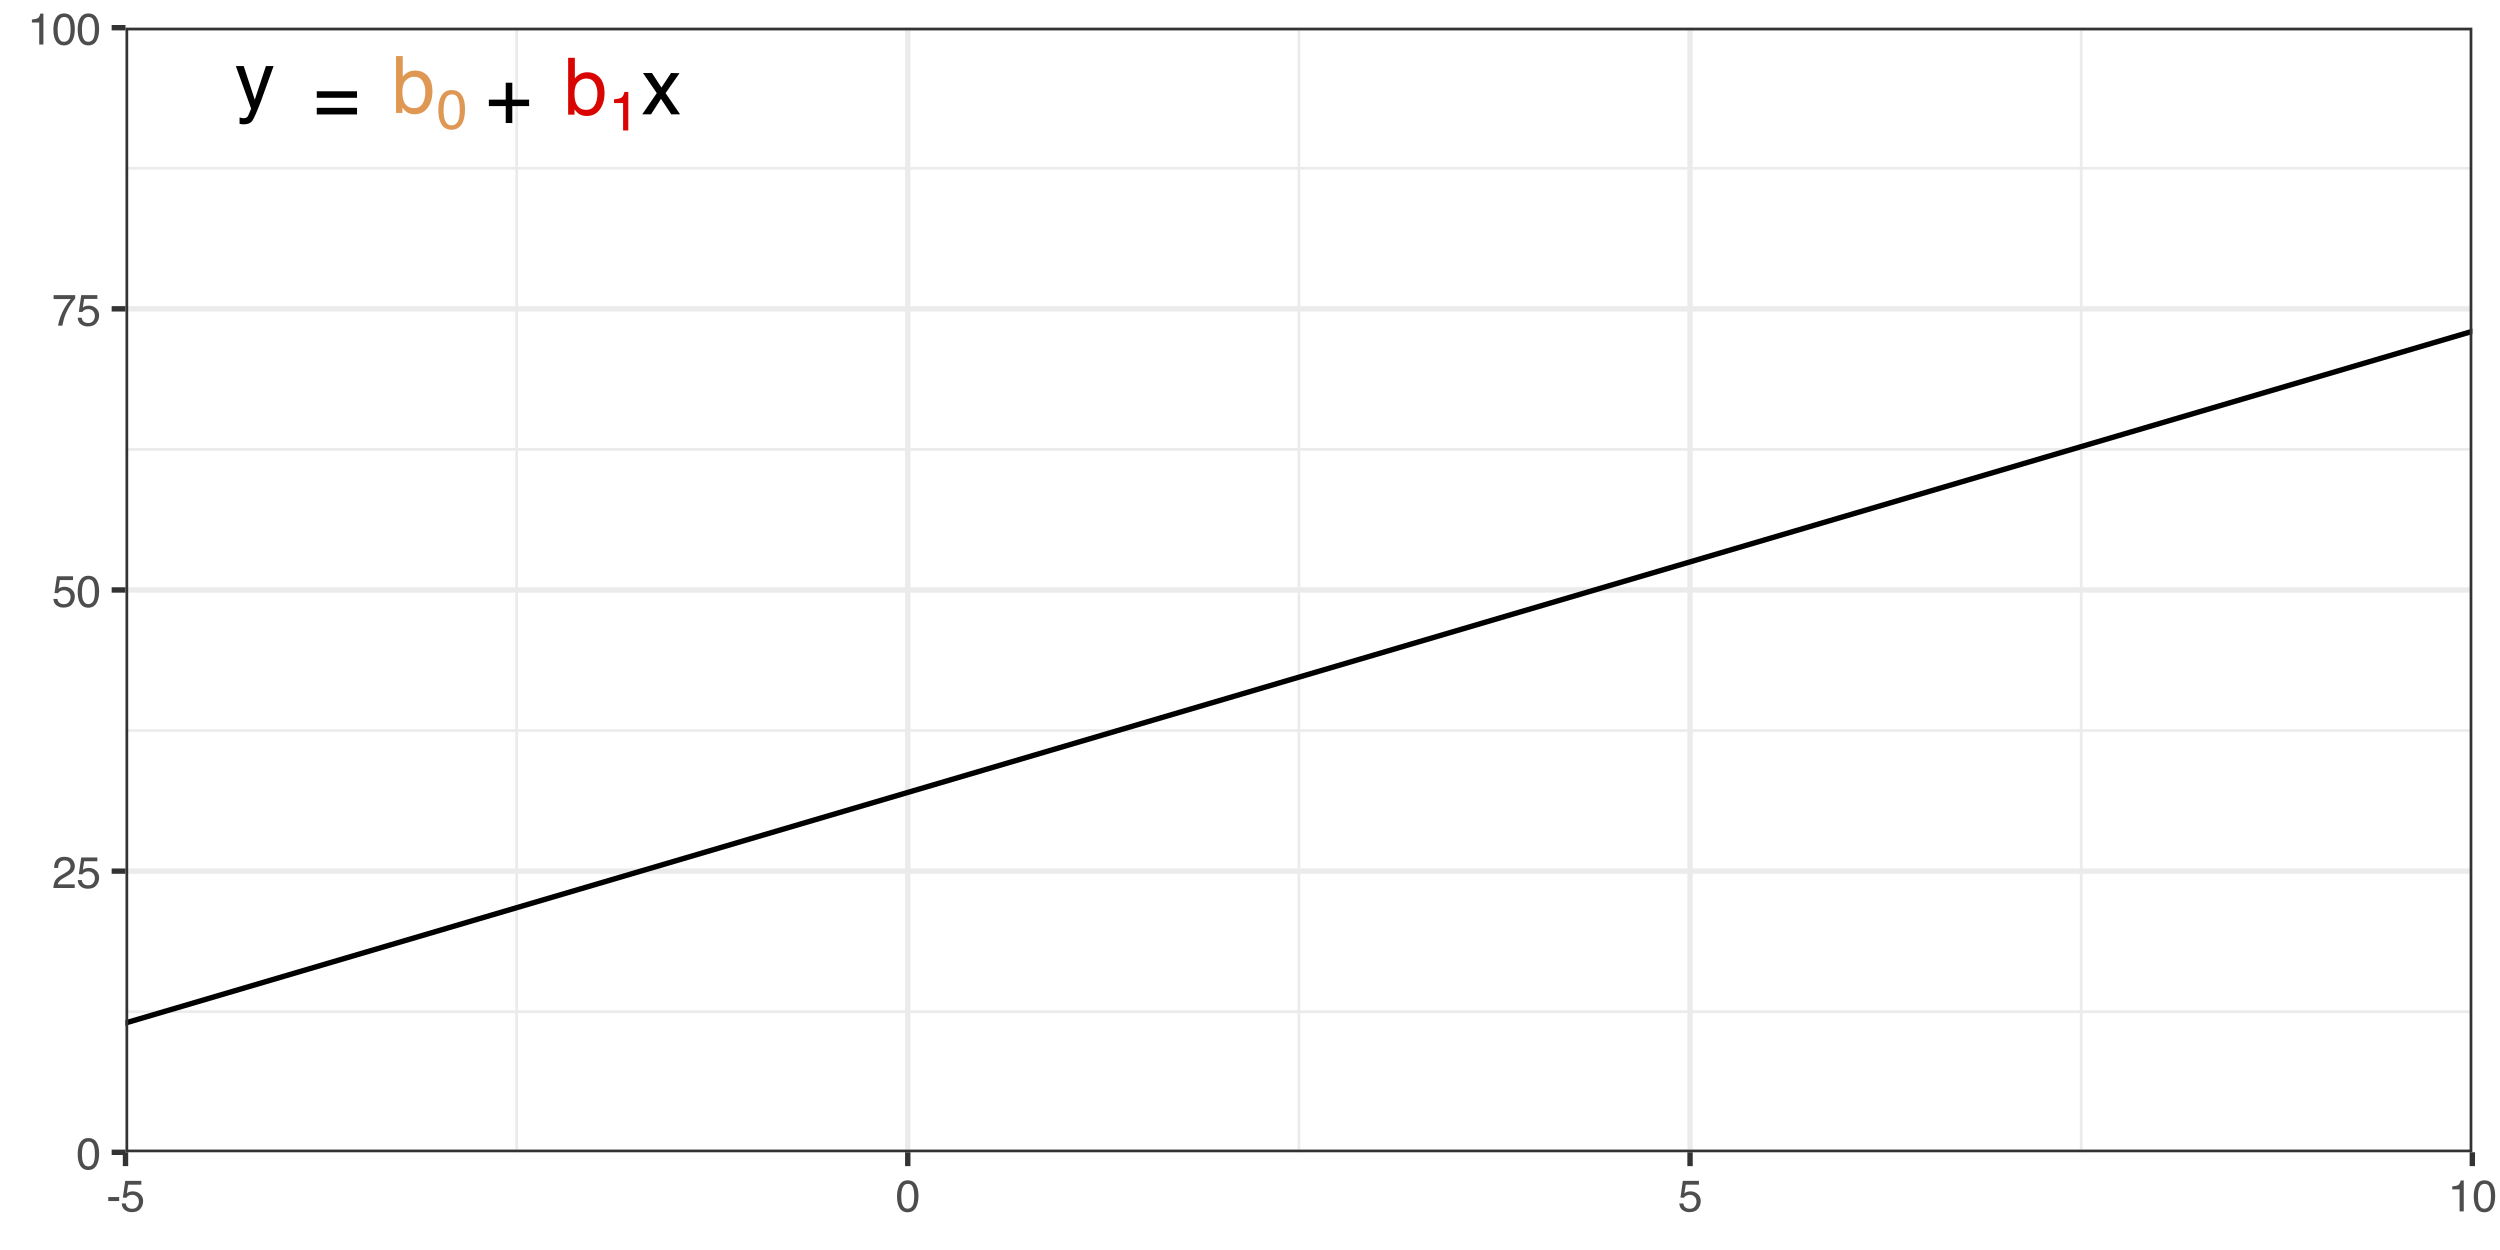
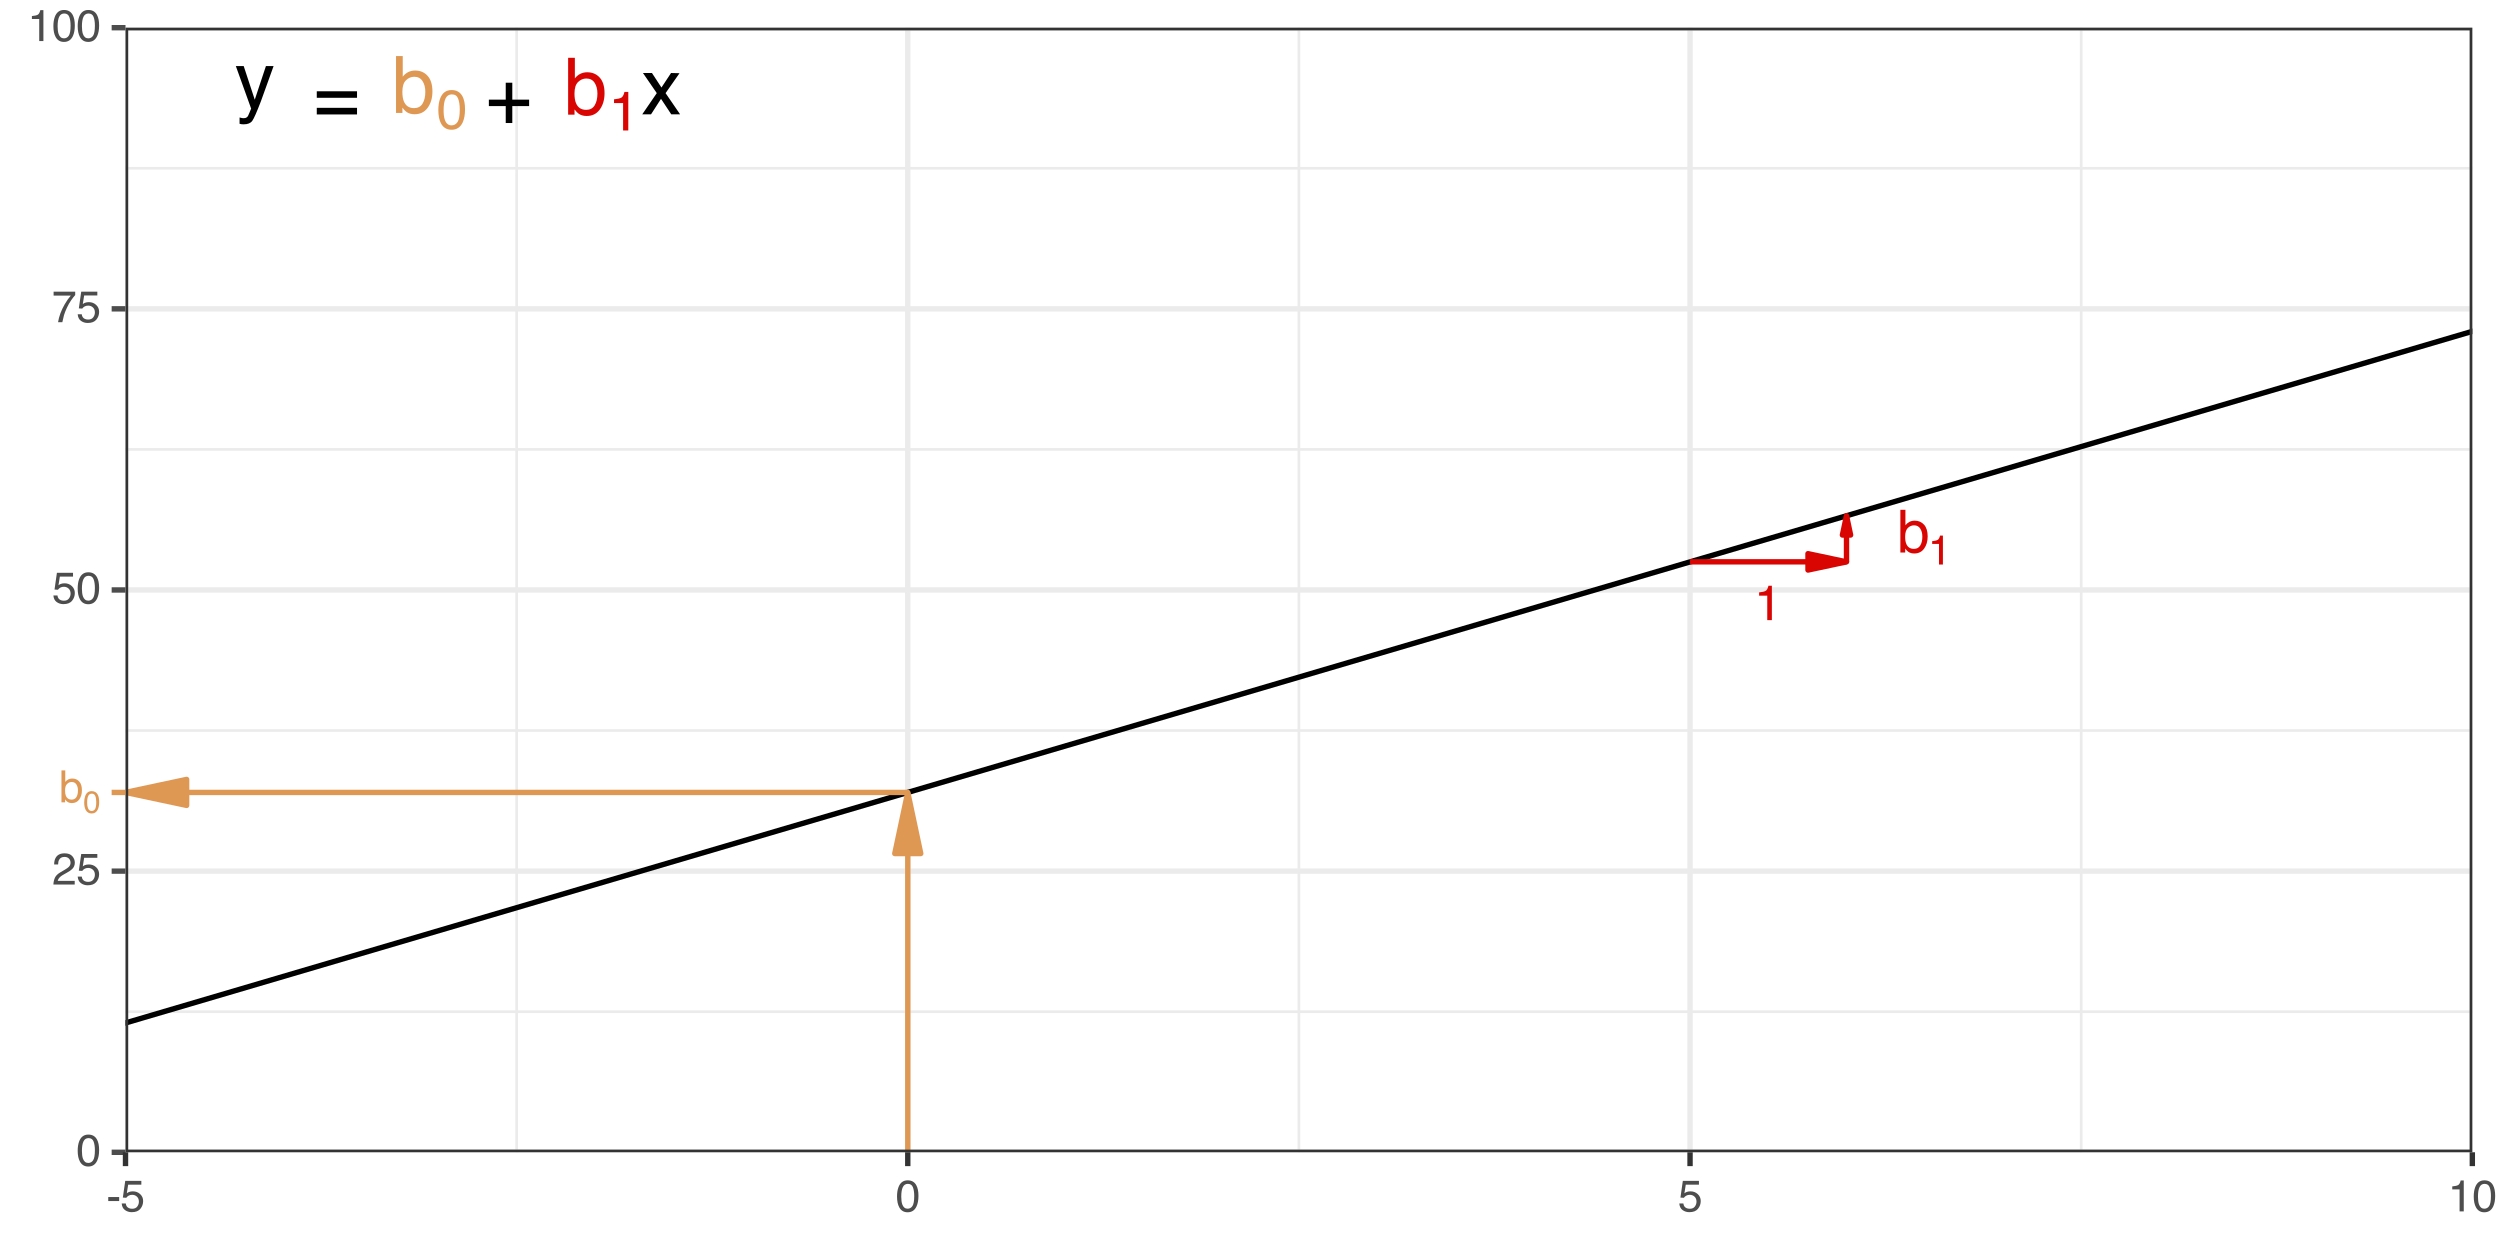
<svg xmlns="http://www.w3.org/2000/svg" xmlns:xlink="http://www.w3.org/1999/xlink" width="720pt" height="360pt" viewBox="0 0 720 360">
  <defs>
    <g>
      <g id="glyph-0-0">
        <path d="M 0.734 0 L 0.734 -16.328 L 13.688 -16.328 L 13.688 0 Z M 11.656 -2.047 L 11.656 -14.281 L 2.781 -14.281 L 2.781 -2.047 Z M 11.656 -2.047 " />
      </g>
      <g id="glyph-0-1">
        <path d="M 8.906 -11.906 L 11.109 -11.906 C 10.828 -11.145 10.203 -9.406 9.234 -6.688 C 8.504 -4.633 7.898 -2.961 7.422 -1.672 C 6.266 1.355 5.445 3.207 4.969 3.875 C 4.488 4.539 3.672 4.875 2.516 4.875 C 2.234 4.875 2.016 4.863 1.859 4.844 C 1.711 4.82 1.531 4.781 1.312 4.719 L 1.312 2.906 C 1.656 3 1.906 3.055 2.062 3.078 C 2.219 3.098 2.359 3.109 2.484 3.109 C 2.848 3.109 3.117 3.047 3.297 2.922 C 3.473 2.805 3.617 2.66 3.734 2.484 C 3.773 2.422 3.91 2.113 4.141 1.562 C 4.367 1.02 4.535 0.613 4.641 0.344 L 0.234 -11.906 L 2.5 -11.906 L 5.688 -2.219 Z M 5.688 -12.188 Z M 5.688 -12.188 " />
      </g>
      <g id="glyph-0-2">
        <path d="M 12.609 -9.141 L 12.609 -7.266 L 1.016 -7.266 L 1.016 -9.141 Z M 12.609 -4.375 L 12.609 -2.469 L 1.016 -2.469 L 1.016 -4.375 Z M 12.609 -4.375 " />
      </g>
      <g id="glyph-0-3">
        <path d="M 1.312 -16.391 L 3.25 -16.391 L 3.25 -10.453 C 3.688 -11.023 4.207 -11.461 4.812 -11.766 C 5.426 -12.066 6.086 -12.219 6.797 -12.219 C 8.285 -12.219 9.488 -11.707 10.406 -10.688 C 11.332 -9.664 11.797 -8.164 11.797 -6.188 C 11.797 -4.301 11.336 -2.734 10.422 -1.484 C 9.516 -0.242 8.254 0.375 6.641 0.375 C 5.734 0.375 4.969 0.152 4.344 -0.281 C 3.977 -0.539 3.582 -0.953 3.156 -1.516 L 3.156 0 L 1.312 0 Z M 6.516 -1.391 C 7.598 -1.391 8.406 -1.816 8.938 -2.672 C 9.477 -3.535 9.75 -4.672 9.75 -6.078 C 9.75 -7.328 9.477 -8.363 8.938 -9.188 C 8.406 -10.008 7.613 -10.422 6.562 -10.422 C 5.656 -10.422 4.859 -10.082 4.172 -9.406 C 3.484 -8.738 3.141 -7.629 3.141 -6.078 C 3.141 -4.961 3.281 -4.055 3.562 -3.359 C 4.094 -2.047 5.078 -1.391 6.516 -1.391 Z M 6.516 -1.391 " />
      </g>
      <g id="glyph-0-4">
        <path d="M 1.016 -4.875 L 1.016 -6.734 L 5.875 -6.734 L 5.875 -11.609 L 7.766 -11.609 L 7.766 -6.734 L 12.609 -6.734 L 12.609 -4.875 L 7.766 -4.875 L 7.766 0 L 5.875 0 L 5.875 -4.875 Z M 1.016 -4.875 " />
      </g>
      <g id="glyph-0-5">
        <path d="M 0.328 -11.906 L 2.922 -11.906 L 5.656 -7.719 L 8.422 -11.906 L 10.859 -11.844 L 6.844 -6.109 L 11.031 0 L 8.484 0 L 5.531 -4.469 L 2.656 0 L 0.125 0 L 4.312 -6.109 Z M 0.328 -11.906 " />
      </g>
      <g id="glyph-1-0">
        <path d="M 0.516 0 L 0.516 -11.438 L 9.594 -11.438 L 9.594 0 Z M 8.156 -1.438 L 8.156 -10 L 1.953 -10 L 1.953 -1.438 Z M 8.156 -1.438 " />
      </g>
      <g id="glyph-1-1">
        <path d="M 4.312 -11.141 C 5.75 -11.141 6.789 -10.547 7.438 -9.359 C 7.938 -8.441 8.188 -7.188 8.188 -5.594 C 8.188 -4.07 7.961 -2.816 7.516 -1.828 C 6.859 -0.41 5.785 0.297 4.297 0.297 C 2.961 0.297 1.969 -0.281 1.312 -1.438 C 0.77 -2.406 0.5 -3.707 0.5 -5.344 C 0.5 -6.613 0.66 -7.703 0.984 -8.609 C 1.598 -10.297 2.707 -11.141 4.312 -11.141 Z M 4.297 -0.969 C 5.023 -0.969 5.602 -1.289 6.031 -1.938 C 6.457 -2.582 6.672 -3.781 6.672 -5.531 C 6.672 -6.801 6.516 -7.844 6.203 -8.656 C 5.898 -9.477 5.297 -9.891 4.391 -9.891 C 3.566 -9.891 2.961 -9.5 2.578 -8.719 C 2.203 -7.945 2.016 -6.805 2.016 -5.297 C 2.016 -4.16 2.133 -3.242 2.375 -2.547 C 2.75 -1.492 3.391 -0.969 4.297 -0.969 Z M 4.297 -0.969 " />
      </g>
      <g id="glyph-1-2">
        <path d="M 1.531 -7.891 L 1.531 -8.969 C 2.539 -9.062 3.242 -9.223 3.641 -9.453 C 4.035 -9.691 4.332 -10.238 4.531 -11.094 L 5.641 -11.094 L 5.641 0 L 4.141 0 L 4.141 -7.891 Z M 1.531 -7.891 " />
      </g>
      <g id="glyph-2-0">
+         <path d="M 0.453 0 L 0.453 -10.203 L 8.547 -10.203 L 8.547 0 Z M 7.281 -1.281 L 7.281 -8.922 L 1.734 -8.922 L 1.734 -1.281 Z M 7.281 -1.281 " />
+       </g>
+       <g id="glyph-2-1">
+         <path d="M 1.359 -7.047 L 1.359 -8 C 2.266 -8.082 2.895 -8.227 3.25 -8.438 C 3.602 -8.645 3.867 -9.133 4.047 -9.906 L 5.031 -9.906 L 5.031 0 L 3.703 0 L 3.703 -7.047 Z M 1.359 -7.047 " />
+       </g>
+       <g id="glyph-3-0">
+         <path d="M 0.547 0 L 0.547 -12.25 L 10.281 -12.25 L 10.281 0 Z M 8.734 -1.531 L 8.734 -10.719 L 2.078 -10.719 L 2.078 -1.531 Z M 8.734 -1.531 " />
+       </g>
+       <g id="glyph-3-1">
+         <path d="M 0.984 -12.297 L 2.438 -12.297 L 2.438 -7.844 C 2.77 -8.27 3.16 -8.598 3.609 -8.828 C 4.066 -9.055 4.566 -9.172 5.109 -9.172 C 6.211 -9.172 7.109 -8.785 7.797 -8.016 C 8.492 -7.254 8.844 -6.129 8.844 -4.641 C 8.844 -3.223 8.5 -2.047 7.812 -1.109 C 7.133 -0.18 6.191 0.281 4.984 0.281 C 4.305 0.281 3.734 0.117 3.266 -0.203 C 2.984 -0.398 2.688 -0.711 2.375 -1.141 L 2.375 0 L 0.984 0 Z M 4.891 -1.047 C 5.703 -1.047 6.305 -1.367 6.703 -2.016 C 7.109 -2.66 7.312 -3.508 7.312 -4.562 C 7.312 -5.5 7.109 -6.273 6.703 -6.891 C 6.305 -7.516 5.711 -7.828 4.922 -7.828 C 4.242 -7.828 3.645 -7.57 3.125 -7.062 C 2.613 -6.551 2.359 -5.719 2.359 -4.562 C 2.359 -3.719 2.461 -3.035 2.672 -2.516 C 3.066 -1.535 3.805 -1.047 4.891 -1.047 Z M 4.891 -1.047 " />
+       </g>
+       <g id="glyph-4-0">
+         <path d="M 0.391 0 L 0.391 -8.578 L 7.188 -8.578 L 7.188 0 Z M 6.109 -1.078 L 6.109 -7.5 L 1.453 -7.5 L 1.453 -1.078 Z M 6.109 -1.078 " />
+       </g>
+       <g id="glyph-4-1">
+         <path d="M 1.141 -5.922 L 1.141 -6.719 C 1.898 -6.789 2.43 -6.914 2.734 -7.094 C 3.035 -7.27 3.258 -7.68 3.406 -8.328 L 4.234 -8.328 L 4.234 0 L 3.109 0 L 3.109 -5.922 Z M 1.141 -5.922 " />
+       </g>
+       <g id="glyph-5-0">
        <path d="M 0.406 0 L 0.406 -9.172 L 7.703 -9.172 L 7.703 0 Z M 6.547 -1.156 L 6.547 -8.031 L 1.562 -8.031 L 1.562 -1.156 Z M 6.547 -1.156 " />
      </g>
-       <g id="glyph-2-1">
+       <g id="glyph-5-1">
        <path d="M 3.469 -8.953 C 4.625 -8.953 5.457 -8.473 5.969 -7.516 C 6.375 -6.773 6.578 -5.766 6.578 -4.484 C 6.578 -3.266 6.395 -2.258 6.031 -1.469 C 5.508 -0.32 4.648 0.25 3.453 0.25 C 2.379 0.25 1.582 -0.219 1.062 -1.156 C 0.625 -1.938 0.406 -2.984 0.406 -4.297 C 0.406 -5.305 0.535 -6.176 0.797 -6.906 C 1.285 -8.27 2.176 -8.953 3.469 -8.953 Z M 3.453 -0.781 C 4.035 -0.781 4.5 -1.035 4.844 -1.547 C 5.188 -2.066 5.359 -3.031 5.359 -4.438 C 5.359 -5.457 5.234 -6.297 4.984 -6.953 C 4.734 -7.609 4.25 -7.938 3.531 -7.938 C 2.863 -7.938 2.379 -7.625 2.078 -7 C 1.773 -6.375 1.625 -5.457 1.625 -4.25 C 1.625 -3.332 1.719 -2.598 1.906 -2.047 C 2.207 -1.203 2.723 -0.781 3.453 -0.781 Z M 3.453 -0.781 " />
      </g>
-       <g id="glyph-2-2">
+       <g id="glyph-5-2">
        <path d="M 0.406 0 C 0.445 -0.77 0.602 -1.441 0.875 -2.016 C 1.156 -2.586 1.695 -3.102 2.5 -3.562 L 3.703 -4.266 C 4.234 -4.578 4.609 -4.844 4.828 -5.062 C 5.172 -5.406 5.344 -5.801 5.344 -6.25 C 5.344 -6.77 5.188 -7.18 4.875 -7.484 C 4.562 -7.797 4.145 -7.953 3.625 -7.953 C 2.852 -7.953 2.32 -7.66 2.031 -7.078 C 1.863 -6.766 1.773 -6.332 1.766 -5.781 L 0.625 -5.781 C 0.633 -6.551 0.773 -7.18 1.047 -7.672 C 1.535 -8.547 2.395 -8.984 3.625 -8.984 C 4.656 -8.984 5.406 -8.703 5.875 -8.141 C 6.344 -7.586 6.578 -6.973 6.578 -6.297 C 6.578 -5.578 6.328 -4.969 5.828 -4.469 C 5.535 -4.164 5.016 -3.805 4.266 -3.391 L 3.406 -2.906 C 3 -2.688 2.676 -2.473 2.438 -2.266 C 2.02 -1.898 1.758 -1.5 1.656 -1.062 L 6.547 -1.062 L 6.547 0 Z M 0.406 0 " />
      </g>
-       <g id="glyph-2-3">
+       <g id="glyph-5-3">
        <path d="M 1.578 -2.281 C 1.648 -1.633 1.945 -1.191 2.469 -0.953 C 2.738 -0.828 3.051 -0.766 3.406 -0.766 C 4.07 -0.766 4.562 -0.973 4.875 -1.391 C 5.195 -1.816 5.359 -2.289 5.359 -2.812 C 5.359 -3.438 5.164 -3.922 4.781 -4.266 C 4.406 -4.609 3.953 -4.781 3.422 -4.781 C 3.035 -4.781 2.703 -4.703 2.422 -4.547 C 2.141 -4.398 1.906 -4.191 1.719 -3.922 L 0.734 -3.984 L 1.422 -8.797 L 6.062 -8.797 L 6.062 -7.703 L 2.266 -7.703 L 1.875 -5.219 C 2.082 -5.383 2.281 -5.504 2.469 -5.578 C 2.801 -5.711 3.188 -5.781 3.625 -5.781 C 4.445 -5.781 5.145 -5.516 5.719 -4.984 C 6.289 -4.461 6.578 -3.797 6.578 -2.984 C 6.578 -2.141 6.312 -1.395 5.781 -0.75 C 5.258 -0.102 4.426 0.219 3.281 0.219 C 2.551 0.219 1.906 0.012 1.344 -0.391 C 0.789 -0.797 0.477 -1.426 0.406 -2.281 Z M 1.578 -2.281 " />
      </g>
-       <g id="glyph-2-4">
+       <g id="glyph-5-4">
+         <path d="M 0.734 -9.203 L 1.828 -9.203 L 1.828 -5.875 C 2.078 -6.195 2.367 -6.441 2.703 -6.609 C 3.047 -6.773 3.422 -6.859 3.828 -6.859 C 4.66 -6.859 5.332 -6.57 5.844 -6 C 6.363 -5.438 6.625 -4.594 6.625 -3.469 C 6.625 -2.414 6.367 -1.535 5.859 -0.828 C 5.348 -0.129 4.641 0.219 3.734 0.219 C 3.223 0.219 2.789 0.09 2.438 -0.156 C 2.227 -0.301 2.008 -0.535 1.781 -0.859 L 1.781 0 L 0.734 0 Z M 3.656 -0.781 C 4.27 -0.781 4.727 -1.02 5.031 -1.5 C 5.332 -1.988 5.484 -2.629 5.484 -3.422 C 5.484 -4.117 5.332 -4.695 5.031 -5.156 C 4.727 -5.625 4.281 -5.859 3.688 -5.859 C 3.176 -5.859 2.727 -5.664 2.344 -5.281 C 1.957 -4.906 1.766 -4.285 1.766 -3.422 C 1.766 -2.785 1.844 -2.273 2 -1.891 C 2.301 -1.148 2.852 -0.781 3.656 -0.781 Z M 3.656 -0.781 " />
+       </g>
+       <g id="glyph-5-5">
        <path d="M 6.688 -8.797 L 6.688 -7.812 C 6.406 -7.531 6.023 -7.047 5.547 -6.359 C 5.066 -5.672 4.645 -4.926 4.281 -4.125 C 3.914 -3.344 3.641 -2.633 3.453 -2 C 3.336 -1.582 3.18 -0.914 2.984 0 L 1.75 0 C 2.031 -1.707 2.656 -3.406 3.625 -5.094 C 4.188 -6.082 4.785 -6.941 5.422 -7.672 L 0.469 -7.672 L 0.469 -8.797 Z M 6.688 -8.797 " />
      </g>
-       <g id="glyph-2-5">
+       <g id="glyph-5-6">
        <path d="M 1.219 -6.344 L 1.219 -7.203 C 2.031 -7.273 2.598 -7.406 2.922 -7.594 C 3.242 -7.781 3.484 -8.219 3.641 -8.906 L 4.531 -8.906 L 4.531 0 L 3.328 0 L 3.328 -6.344 Z M 1.219 -6.344 " />
      </g>
-       <g id="glyph-2-6">
+       <g id="glyph-5-7">
        <path d="M 0.531 -4.141 L 3.672 -4.141 L 3.672 -2.984 L 0.531 -2.984 Z M 0.531 -4.141 " />
+       </g>
+       <g id="glyph-6-0">
+         <path d="M 0.281 0 L 0.281 -6.422 L 5.391 -6.422 L 5.391 0 Z M 4.578 -0.797 L 4.578 -5.625 L 1.094 -5.625 L 1.094 -0.797 Z M 4.578 -0.797 " />
+       </g>
+       <g id="glyph-6-1">
+         <path d="M 2.422 -6.266 C 3.234 -6.266 3.816 -5.93 4.172 -5.266 C 4.453 -4.742 4.594 -4.035 4.594 -3.141 C 4.594 -2.285 4.469 -1.582 4.219 -1.031 C 3.852 -0.227 3.254 0.172 2.422 0.172 C 1.672 0.172 1.109 -0.156 0.734 -0.812 C 0.43 -1.352 0.281 -2.082 0.281 -3 C 0.281 -3.707 0.375 -4.316 0.562 -4.828 C 0.906 -5.785 1.523 -6.266 2.422 -6.266 Z M 2.406 -0.547 C 2.82 -0.547 3.148 -0.723 3.391 -1.078 C 3.629 -1.441 3.75 -2.117 3.75 -3.109 C 3.75 -3.816 3.66 -4.398 3.484 -4.859 C 3.305 -5.316 2.969 -5.547 2.469 -5.547 C 2.008 -5.547 1.672 -5.328 1.453 -4.891 C 1.234 -4.461 1.125 -3.82 1.125 -2.969 C 1.125 -2.332 1.195 -1.82 1.344 -1.438 C 1.551 -0.844 1.906 -0.547 2.406 -0.547 Z M 2.406 -0.547 " />
      </g>
    </g>
    <clipPath id="clip-0">
      <path clip-rule="nonzero" d="M 36.145 7.969 L 712.031 7.969 L 712.031 331.855 L 36.145 331.855 Z M 36.145 7.969 " />
    </clipPath>
    <clipPath id="clip-1">
      <path clip-rule="nonzero" d="M 36.145 290 L 712.031 290 L 712.031 292 L 36.145 292 Z M 36.145 290 " />
    </clipPath>
    <clipPath id="clip-2">
      <path clip-rule="nonzero" d="M 36.145 210 L 712.031 210 L 712.031 211 L 36.145 211 Z M 36.145 210 " />
    </clipPath>
    <clipPath id="clip-3">
      <path clip-rule="nonzero" d="M 36.145 129 L 712.031 129 L 712.031 130 L 36.145 130 Z M 36.145 129 " />
    </clipPath>
    <clipPath id="clip-4">
      <path clip-rule="nonzero" d="M 36.145 48 L 712.031 48 L 712.031 49 L 36.145 49 Z M 36.145 48 " />
    </clipPath>
    <clipPath id="clip-5">
      <path clip-rule="nonzero" d="M 148 7.969 L 150 7.969 L 150 331.855 L 148 331.855 Z M 148 7.969 " />
    </clipPath>
    <clipPath id="clip-6">
      <path clip-rule="nonzero" d="M 373 7.969 L 375 7.969 L 375 331.855 L 373 331.855 Z M 373 7.969 " />
    </clipPath>
    <clipPath id="clip-7">
      <path clip-rule="nonzero" d="M 598 7.969 L 600 7.969 L 600 331.855 L 598 331.855 Z M 598 7.969 " />
    </clipPath>
    <clipPath id="clip-8">
      <path clip-rule="nonzero" d="M 36.145 331 L 712.031 331 L 712.031 331.855 L 36.145 331.855 Z M 36.145 331 " />
    </clipPath>
    <clipPath id="clip-9">
      <path clip-rule="nonzero" d="M 36.145 250 L 712.031 250 L 712.031 252 L 36.145 252 Z M 36.145 250 " />
    </clipPath>
    <clipPath id="clip-10">
      <path clip-rule="nonzero" d="M 36.145 169 L 712.031 169 L 712.031 171 L 36.145 171 Z M 36.145 169 " />
    </clipPath>
    <clipPath id="clip-11">
      <path clip-rule="nonzero" d="M 36.145 88 L 712.031 88 L 712.031 90 L 36.145 90 Z M 36.145 88 " />
    </clipPath>
    <clipPath id="clip-12">
      <path clip-rule="nonzero" d="M 36.145 7.969 L 712.031 7.969 L 712.031 9 L 36.145 9 Z M 36.145 7.969 " />
    </clipPath>
    <clipPath id="clip-13">
      <path clip-rule="nonzero" d="M 36.145 7.969 L 37 7.969 L 37 331.855 L 36.145 331.855 Z M 36.145 7.969 " />
    </clipPath>
    <clipPath id="clip-14">
      <path clip-rule="nonzero" d="M 260 7.969 L 263 7.969 L 263 331.855 L 260 331.855 Z M 260 7.969 " />
    </clipPath>
    <clipPath id="clip-15">
      <path clip-rule="nonzero" d="M 485 7.969 L 488 7.969 L 488 331.855 L 485 331.855 Z M 485 7.969 " />
    </clipPath>
    <clipPath id="clip-16">
      <path clip-rule="nonzero" d="M 711 7.969 L 712.031 7.969 L 712.031 331.855 L 711 331.855 Z M 711 7.969 " />
    </clipPath>
    <clipPath id="clip-17">
      <path clip-rule="nonzero" d="M 36.145 7.969 L 712.031 7.969 L 712.031 331.855 L 36.145 331.855 Z M 36.145 7.969 " />
    </clipPath>
    <clipPath id="clip-18">
+       <path clip-rule="nonzero" d="M 260 227 L 263 227 L 263 331.855 L 260 331.855 Z M 260 227 " />
+     </clipPath>
+     <clipPath id="clip-19">
+       <path clip-rule="nonzero" d="M 36.145 227 L 263 227 L 263 229 L 36.145 229 Z M 36.145 227 " />
+     </clipPath>
+     <clipPath id="clip-20">
+       <path clip-rule="nonzero" d="M 36.145 224 L 54 224 L 54 232 L 36.145 232 Z M 36.145 224 " />
+     </clipPath>
+     <clipPath id="clip-21">
+       <path clip-rule="nonzero" d="M 36.145 223 L 55 223 L 55 233 L 36.145 233 Z M 36.145 223 " />
+     </clipPath>
+     <clipPath id="clip-22">
      <path clip-rule="nonzero" d="M 36.145 7.969 L 712.031 7.969 L 712.031 331.855 L 36.145 331.855 Z M 36.145 7.969 " />
    </clipPath>
  </defs>
  <rect x="-72" y="-36" width="864" height="432" fill="rgb(100%, 100%, 100%)" fill-opacity="1" />
  <rect x="-72" y="-36" width="864" height="432" fill="rgb(100%, 100%, 100%)" fill-opacity="1" />
  <path fill="none" stroke-width="1.552" stroke-linecap="round" stroke-linejoin="round" stroke="rgb(100%, 100%, 100%)" stroke-opacity="1" stroke-miterlimit="10" d="M 0 360 L 720 360 L 720 0 L 0 0 Z M 0 360 " />
  <g clip-path="url(#clip-0)">
    <path fill-rule="nonzero" fill="rgb(100%, 100%, 100%)" fill-opacity="1" d="M 36.145 331.855 L 712.031 331.855 L 712.031 7.969 L 36.145 7.969 Z M 36.145 331.855 " />
  </g>
  <g clip-path="url(#clip-1)">
    <path fill="none" stroke-width="0.776" stroke-linecap="butt" stroke-linejoin="round" stroke="rgb(92.157%, 92.157%, 92.157%)" stroke-opacity="1" stroke-miterlimit="10" d="M 36.145 291.371 L 712.031 291.371 " />
  </g>
  <g clip-path="url(#clip-2)">
    <path fill="none" stroke-width="0.776" stroke-linecap="butt" stroke-linejoin="round" stroke="rgb(92.157%, 92.157%, 92.157%)" stroke-opacity="1" stroke-miterlimit="10" d="M 36.145 210.398 L 712.031 210.398 " />
  </g>
  <g clip-path="url(#clip-3)">
    <path fill="none" stroke-width="0.776" stroke-linecap="butt" stroke-linejoin="round" stroke="rgb(92.157%, 92.157%, 92.157%)" stroke-opacity="1" stroke-miterlimit="10" d="M 36.145 129.426 L 712.031 129.426 " />
  </g>
  <g clip-path="url(#clip-4)">
    <path fill="none" stroke-width="0.776" stroke-linecap="butt" stroke-linejoin="round" stroke="rgb(92.157%, 92.157%, 92.157%)" stroke-opacity="1" stroke-miterlimit="10" d="M 36.145 48.457 L 712.031 48.457 " />
  </g>
  <g clip-path="url(#clip-5)">
    <path fill="none" stroke-width="0.776" stroke-linecap="butt" stroke-linejoin="round" stroke="rgb(92.157%, 92.157%, 92.157%)" stroke-opacity="1" stroke-miterlimit="10" d="M 148.789 331.855 L 148.789 7.969 " />
  </g>
  <g clip-path="url(#clip-6)">
    <path fill="none" stroke-width="0.776" stroke-linecap="butt" stroke-linejoin="round" stroke="rgb(92.157%, 92.157%, 92.157%)" stroke-opacity="1" stroke-miterlimit="10" d="M 374.086 331.855 L 374.086 7.969 " />
  </g>
  <g clip-path="url(#clip-7)">
    <path fill="none" stroke-width="0.776" stroke-linecap="butt" stroke-linejoin="round" stroke="rgb(92.157%, 92.157%, 92.157%)" stroke-opacity="1" stroke-miterlimit="10" d="M 599.383 331.855 L 599.383 7.969 " />
  </g>
  <g clip-path="url(#clip-8)">
    <path fill="none" stroke-width="1.552" stroke-linecap="butt" stroke-linejoin="round" stroke="rgb(92.157%, 92.157%, 92.157%)" stroke-opacity="1" stroke-miterlimit="10" d="M 36.145 331.855 L 712.031 331.855 " />
  </g>
  <g clip-path="url(#clip-9)">
    <path fill="none" stroke-width="1.552" stroke-linecap="butt" stroke-linejoin="round" stroke="rgb(92.157%, 92.157%, 92.157%)" stroke-opacity="1" stroke-miterlimit="10" d="M 36.145 250.887 L 712.031 250.887 " />
  </g>
  <g clip-path="url(#clip-10)">
    <path fill="none" stroke-width="1.552" stroke-linecap="butt" stroke-linejoin="round" stroke="rgb(92.157%, 92.157%, 92.157%)" stroke-opacity="1" stroke-miterlimit="10" d="M 36.145 169.914 L 712.031 169.914 " />
  </g>
  <g clip-path="url(#clip-11)">
    <path fill="none" stroke-width="1.552" stroke-linecap="butt" stroke-linejoin="round" stroke="rgb(92.157%, 92.157%, 92.157%)" stroke-opacity="1" stroke-miterlimit="10" d="M 36.145 88.941 L 712.031 88.941 " />
  </g>
  <g clip-path="url(#clip-12)">
    <path fill="none" stroke-width="1.552" stroke-linecap="butt" stroke-linejoin="round" stroke="rgb(92.157%, 92.157%, 92.157%)" stroke-opacity="1" stroke-miterlimit="10" d="M 36.145 7.969 L 712.031 7.969 " />
  </g>
  <g clip-path="url(#clip-13)">
    <path fill="none" stroke-width="1.552" stroke-linecap="butt" stroke-linejoin="round" stroke="rgb(92.157%, 92.157%, 92.157%)" stroke-opacity="1" stroke-miterlimit="10" d="M 36.145 331.855 L 36.145 7.969 " />
  </g>
  <g clip-path="url(#clip-14)">
    <path fill="none" stroke-width="1.552" stroke-linecap="butt" stroke-linejoin="round" stroke="rgb(92.157%, 92.157%, 92.157%)" stroke-opacity="1" stroke-miterlimit="10" d="M 261.438 331.855 L 261.438 7.969 " />
  </g>
  <g clip-path="url(#clip-15)">
    <path fill="none" stroke-width="1.552" stroke-linecap="butt" stroke-linejoin="round" stroke="rgb(92.157%, 92.157%, 92.157%)" stroke-opacity="1" stroke-miterlimit="10" d="M 486.734 331.855 L 486.734 7.969 " />
  </g>
  <g clip-path="url(#clip-16)">
    <path fill="none" stroke-width="1.552" stroke-linecap="butt" stroke-linejoin="round" stroke="rgb(92.157%, 92.157%, 92.157%)" stroke-opacity="1" stroke-miterlimit="10" d="M 712.031 331.855 L 712.031 7.969 " />
  </g>
  <g clip-path="url(#clip-17)">
    <path fill="none" stroke-width="1.552" stroke-linecap="butt" stroke-linejoin="round" stroke="rgb(0%, 0%, 0%)" stroke-opacity="1" stroke-miterlimit="10" d="M -639.742 493.801 L 1387.918 -103.77 " />
  </g>
  <g fill="rgb(0%, 0%, 0%)" fill-opacity="1">
    <use xlink:href="#glyph-0-1" x="67.684" y="30.93" />
  </g>
  <g fill="rgb(0%, 0%, 0%)" fill-opacity="1">
    <use xlink:href="#glyph-0-2" x="90.215" y="35.43" />
  </g>
  <g fill="rgb(87.059%, 59.608%, 32.941%)" fill-opacity="1">
    <use xlink:href="#glyph-0-3" x="112.742" y="32.531" />
  </g>
  <g fill="rgb(87.059%, 59.608%, 32.941%)" fill-opacity="1">
    <use xlink:href="#glyph-1-1" x="125.742" y="37.073" />
  </g>
  <g fill="rgb(0%, 0%, 0%)" fill-opacity="1">
    <use xlink:href="#glyph-0-4" x="139.777" y="35.43" />
  </g>
  <g fill="rgb(85.098%, 1.961%, 0.784%)" fill-opacity="1">
    <use xlink:href="#glyph-0-3" x="162.309" y="33.031" />
  </g>
  <g fill="rgb(85.098%, 1.961%, 0.784%)" fill-opacity="1">
    <use xlink:href="#glyph-1-2" x="175.309" y="37.573" />
  </g>
  <g fill="rgb(0%, 0%, 0%)" fill-opacity="1">
    <use xlink:href="#glyph-0-5" x="184.84" y="32.93" />
  </g>
  <g clip-path="url(#clip-18)">
+     <path fill="none" stroke-width="1.552" stroke-linecap="butt" stroke-linejoin="round" stroke="rgb(87.059%, 59.608%, 32.941%)" stroke-opacity="1" stroke-miterlimit="10" d="M 261.438 331.855 L 261.438 228.215 " />
+   </g>
+   <path fill-rule="nonzero" fill="rgb(87.059%, 59.608%, 32.941%)" fill-opacity="1" stroke-width="1.552" stroke-linecap="butt" stroke-linejoin="round" stroke="rgb(87.059%, 59.608%, 32.941%)" stroke-opacity="1" stroke-miterlimit="10" d="M 265.18 245.82 L 261.438 228.215 L 257.695 245.82 Z M 265.18 245.82 " />
+   <g clip-path="url(#clip-19)">
+     <path fill="none" stroke-width="1.552" stroke-linecap="butt" stroke-linejoin="round" stroke="rgb(87.059%, 59.608%, 32.941%)" stroke-opacity="1" stroke-miterlimit="10" d="M 36.145 228.215 L 261.438 228.215 " />
+   </g>
+   <g clip-path="url(#clip-20)">
+     <path fill-rule="nonzero" fill="rgb(87.059%, 59.608%, 32.941%)" fill-opacity="1" d="M 53.75 224.469 L 36.145 228.215 L 53.75 231.957 Z M 53.75 224.469 " />
+   </g>
+   <g clip-path="url(#clip-21)">
+     <path fill="none" stroke-width="1.552" stroke-linecap="butt" stroke-linejoin="round" stroke="rgb(87.059%, 59.608%, 32.941%)" stroke-opacity="1" stroke-miterlimit="10" d="M 53.75 224.469 L 36.145 228.215 L 53.75 231.957 Z M 53.75 224.469 " />
+   </g>
+   <path fill="none" stroke-width="1.552" stroke-linecap="butt" stroke-linejoin="round" stroke="rgb(85.098%, 1.961%, 0.784%)" stroke-opacity="1" stroke-miterlimit="10" d="M 486.734 161.816 L 531.793 161.816 " />
+   <path fill-rule="nonzero" fill="rgb(85.098%, 1.961%, 0.784%)" fill-opacity="1" stroke-width="1.552" stroke-linecap="butt" stroke-linejoin="round" stroke="rgb(85.098%, 1.961%, 0.784%)" stroke-opacity="1" stroke-miterlimit="10" d="M 520.703 164.172 L 531.793 161.816 L 520.703 159.457 Z M 520.703 164.172 " />
+   <g fill="rgb(85.098%, 1.961%, 0.784%)" fill-opacity="1">
+     <use xlink:href="#glyph-2-1" x="505.266" y="178.606" />
+   </g>
+   <path fill="none" stroke-width="1.552" stroke-linecap="butt" stroke-linejoin="round" stroke="rgb(85.098%, 1.961%, 0.784%)" stroke-opacity="1" stroke-miterlimit="10" d="M 531.793 161.816 L 531.793 148.535 " />
+   <path fill-rule="nonzero" fill="rgb(85.098%, 1.961%, 0.784%)" fill-opacity="1" stroke-width="1.552" stroke-linecap="butt" stroke-linejoin="round" stroke="rgb(85.098%, 1.961%, 0.784%)" stroke-opacity="1" stroke-miterlimit="10" d="M 532.973 154.082 L 531.793 148.535 L 530.613 154.082 Z M 532.973 154.082 " />
+   <g fill="rgb(85.098%, 1.961%, 0.784%)" fill-opacity="1">
+     <use xlink:href="#glyph-3-1" x="546.324" y="159.122" />
+   </g>
+   <g fill="rgb(85.098%, 1.961%, 0.784%)" fill-opacity="1">
+     <use xlink:href="#glyph-4-1" x="555.324" y="162.576" />
+   </g>
+   <g clip-path="url(#clip-22)">
    <path fill="none" stroke-width="1.552" stroke-linecap="round" stroke-linejoin="round" stroke="rgb(20%, 20%, 20%)" stroke-opacity="1" stroke-miterlimit="10" d="M 36.145 331.855 L 712.031 331.855 L 712.031 7.969 L 36.145 7.969 Z M 36.145 331.855 " />
  </g>
  <g fill="rgb(30.196%, 30.196%, 30.196%)" fill-opacity="1">
-     <use xlink:href="#glyph-2-1" x="21.969" y="336.712" />
-   </g>
-   <g fill="rgb(30.196%, 30.196%, 30.196%)" fill-opacity="1">
-     <use xlink:href="#glyph-2-2" x="14.969" y="255.743" />
-     <use xlink:href="#glyph-2-3" x="21.969" y="255.743" />
-   </g>
-   <g fill="rgb(30.196%, 30.196%, 30.196%)" fill-opacity="1">
-     <use xlink:href="#glyph-2-3" x="14.969" y="174.771" />
-     <use xlink:href="#glyph-2-1" x="21.969" y="174.771" />
-   </g>
-   <g fill="rgb(30.196%, 30.196%, 30.196%)" fill-opacity="1">
-     <use xlink:href="#glyph-2-4" x="14.969" y="93.798" />
-     <use xlink:href="#glyph-2-3" x="21.969" y="93.798" />
-   </g>
-   <g fill="rgb(30.196%, 30.196%, 30.196%)" fill-opacity="1">
-     <use xlink:href="#glyph-2-5" x="7.969" y="12.825" />
-     <use xlink:href="#glyph-2-1" x="14.969" y="12.825" />
-     <use xlink:href="#glyph-2-1" x="21.969" y="12.825" />
-   </g>
-   <path fill="none" stroke-width="1.552" stroke-linecap="butt" stroke-linejoin="round" stroke="rgb(20%, 20%, 20%)" stroke-opacity="1" stroke-miterlimit="10" d="M 32.156 331.855 L 36.145 331.855 " />
-   <path fill="none" stroke-width="1.552" stroke-linecap="butt" stroke-linejoin="round" stroke="rgb(20%, 20%, 20%)" stroke-opacity="1" stroke-miterlimit="10" d="M 32.156 250.887 L 36.145 250.887 " />
-   <path fill="none" stroke-width="1.552" stroke-linecap="butt" stroke-linejoin="round" stroke="rgb(20%, 20%, 20%)" stroke-opacity="1" stroke-miterlimit="10" d="M 32.156 169.914 L 36.145 169.914 " />
-   <path fill="none" stroke-width="1.552" stroke-linecap="butt" stroke-linejoin="round" stroke="rgb(20%, 20%, 20%)" stroke-opacity="1" stroke-miterlimit="10" d="M 32.156 88.941 L 36.145 88.941 " />
-   <path fill="none" stroke-width="1.552" stroke-linecap="butt" stroke-linejoin="round" stroke="rgb(20%, 20%, 20%)" stroke-opacity="1" stroke-miterlimit="10" d="M 32.156 7.969 L 36.145 7.969 " />
+     <use xlink:href="#glyph-5-1" x="21.969" y="335.712" />
+   </g>
+   <g fill="rgb(30.196%, 30.196%, 30.196%)" fill-opacity="1">
+     <use xlink:href="#glyph-5-2" x="14.969" y="254.743" />
+     <use xlink:href="#glyph-5-3" x="21.969" y="254.743" />
+   </g>
+   <g fill="rgb(87.059%, 59.608%, 32.941%)" fill-opacity="1">
+     <use xlink:href="#glyph-5-4" x="16.969" y="231.071" />
+   </g>
+   <g fill="rgb(87.059%, 59.608%, 32.941%)" fill-opacity="1">
+     <use xlink:href="#glyph-6-1" x="23.969" y="234.114" />
+   </g>
+   <g fill="rgb(30.196%, 30.196%, 30.196%)" fill-opacity="1">
+     <use xlink:href="#glyph-5-3" x="14.969" y="173.771" />
+     <use xlink:href="#glyph-5-1" x="21.969" y="173.771" />
+   </g>
+   <g fill="rgb(30.196%, 30.196%, 30.196%)" fill-opacity="1">
+     <use xlink:href="#glyph-5-5" x="14.969" y="92.798" />
+     <use xlink:href="#glyph-5-3" x="21.969" y="92.798" />
+   </g>
+   <g fill="rgb(30.196%, 30.196%, 30.196%)" fill-opacity="1">
+     <use xlink:href="#glyph-5-6" x="7.969" y="11.825" />
+     <use xlink:href="#glyph-5-1" x="14.969" y="11.825" />
+     <use xlink:href="#glyph-5-1" x="21.969" y="11.825" />
+   </g>
+   <path fill="none" stroke-width="1.552" stroke-linecap="butt" stroke-linejoin="round" stroke="rgb(30.196%, 30.196%, 30.196%)" stroke-opacity="1" stroke-miterlimit="10" d="M 32.156 331.855 L 36.145 331.855 " />
+   <path fill="none" stroke-width="1.552" stroke-linecap="butt" stroke-linejoin="round" stroke="rgb(30.196%, 30.196%, 30.196%)" stroke-opacity="1" stroke-miterlimit="10" d="M 32.156 250.887 L 36.145 250.887 " />
+   <path fill="none" stroke-width="1.552" stroke-linecap="butt" stroke-linejoin="round" stroke="rgb(87.059%, 59.608%, 32.941%)" stroke-opacity="1" stroke-miterlimit="10" d="M 32.156 228.215 L 36.145 228.215 " />
+   <path fill="none" stroke-width="1.552" stroke-linecap="butt" stroke-linejoin="round" stroke="rgb(30.196%, 30.196%, 30.196%)" stroke-opacity="1" stroke-miterlimit="10" d="M 32.156 169.914 L 36.145 169.914 " />
+   <path fill="none" stroke-width="1.552" stroke-linecap="butt" stroke-linejoin="round" stroke="rgb(30.196%, 30.196%, 30.196%)" stroke-opacity="1" stroke-miterlimit="10" d="M 32.156 88.941 L 36.145 88.941 " />
+   <path fill="none" stroke-width="1.552" stroke-linecap="butt" stroke-linejoin="round" stroke="rgb(30.196%, 30.196%, 30.196%)" stroke-opacity="1" stroke-miterlimit="10" d="M 32.156 7.969 L 36.145 7.969 " />
  <path fill="none" stroke-width="1.552" stroke-linecap="butt" stroke-linejoin="round" stroke="rgb(20%, 20%, 20%)" stroke-opacity="1" stroke-miterlimit="10" d="M 36.145 335.844 L 36.145 331.855 " />
  <path fill="none" stroke-width="1.552" stroke-linecap="butt" stroke-linejoin="round" stroke="rgb(20%, 20%, 20%)" stroke-opacity="1" stroke-miterlimit="10" d="M 261.438 335.844 L 261.438 331.855 " />
  <path fill="none" stroke-width="1.552" stroke-linecap="butt" stroke-linejoin="round" stroke="rgb(20%, 20%, 20%)" stroke-opacity="1" stroke-miterlimit="10" d="M 486.734 335.844 L 486.734 331.855 " />
  <path fill="none" stroke-width="1.552" stroke-linecap="butt" stroke-linejoin="round" stroke="rgb(20%, 20%, 20%)" stroke-opacity="1" stroke-miterlimit="10" d="M 712.031 335.844 L 712.031 331.855 " />
  <g fill="rgb(30.196%, 30.196%, 30.196%)" fill-opacity="1">
-     <use xlink:href="#glyph-2-6" x="30.645" y="348.888" />
-     <use xlink:href="#glyph-2-3" x="34.645" y="348.888" />
-   </g>
-   <g fill="rgb(30.196%, 30.196%, 30.196%)" fill-opacity="1">
-     <use xlink:href="#glyph-2-1" x="257.938" y="348.888" />
-   </g>
-   <g fill="rgb(30.196%, 30.196%, 30.196%)" fill-opacity="1">
-     <use xlink:href="#glyph-2-3" x="483.234" y="348.888" />
-   </g>
-   <g fill="rgb(30.196%, 30.196%, 30.196%)" fill-opacity="1">
-     <use xlink:href="#glyph-2-5" x="705.031" y="348.888" />
-     <use xlink:href="#glyph-2-1" x="712.031" y="348.888" />
+     <use xlink:href="#glyph-5-7" x="30.645" y="348.888" />
+     <use xlink:href="#glyph-5-3" x="34.645" y="348.888" />
+   </g>
+   <g fill="rgb(30.196%, 30.196%, 30.196%)" fill-opacity="1">
+     <use xlink:href="#glyph-5-1" x="257.938" y="348.888" />
+   </g>
+   <g fill="rgb(30.196%, 30.196%, 30.196%)" fill-opacity="1">
+     <use xlink:href="#glyph-5-3" x="483.234" y="348.888" />
+   </g>
+   <g fill="rgb(30.196%, 30.196%, 30.196%)" fill-opacity="1">
+     <use xlink:href="#glyph-5-6" x="705.031" y="348.888" />
+     <use xlink:href="#glyph-5-1" x="712.031" y="348.888" />
  </g>
</svg>
